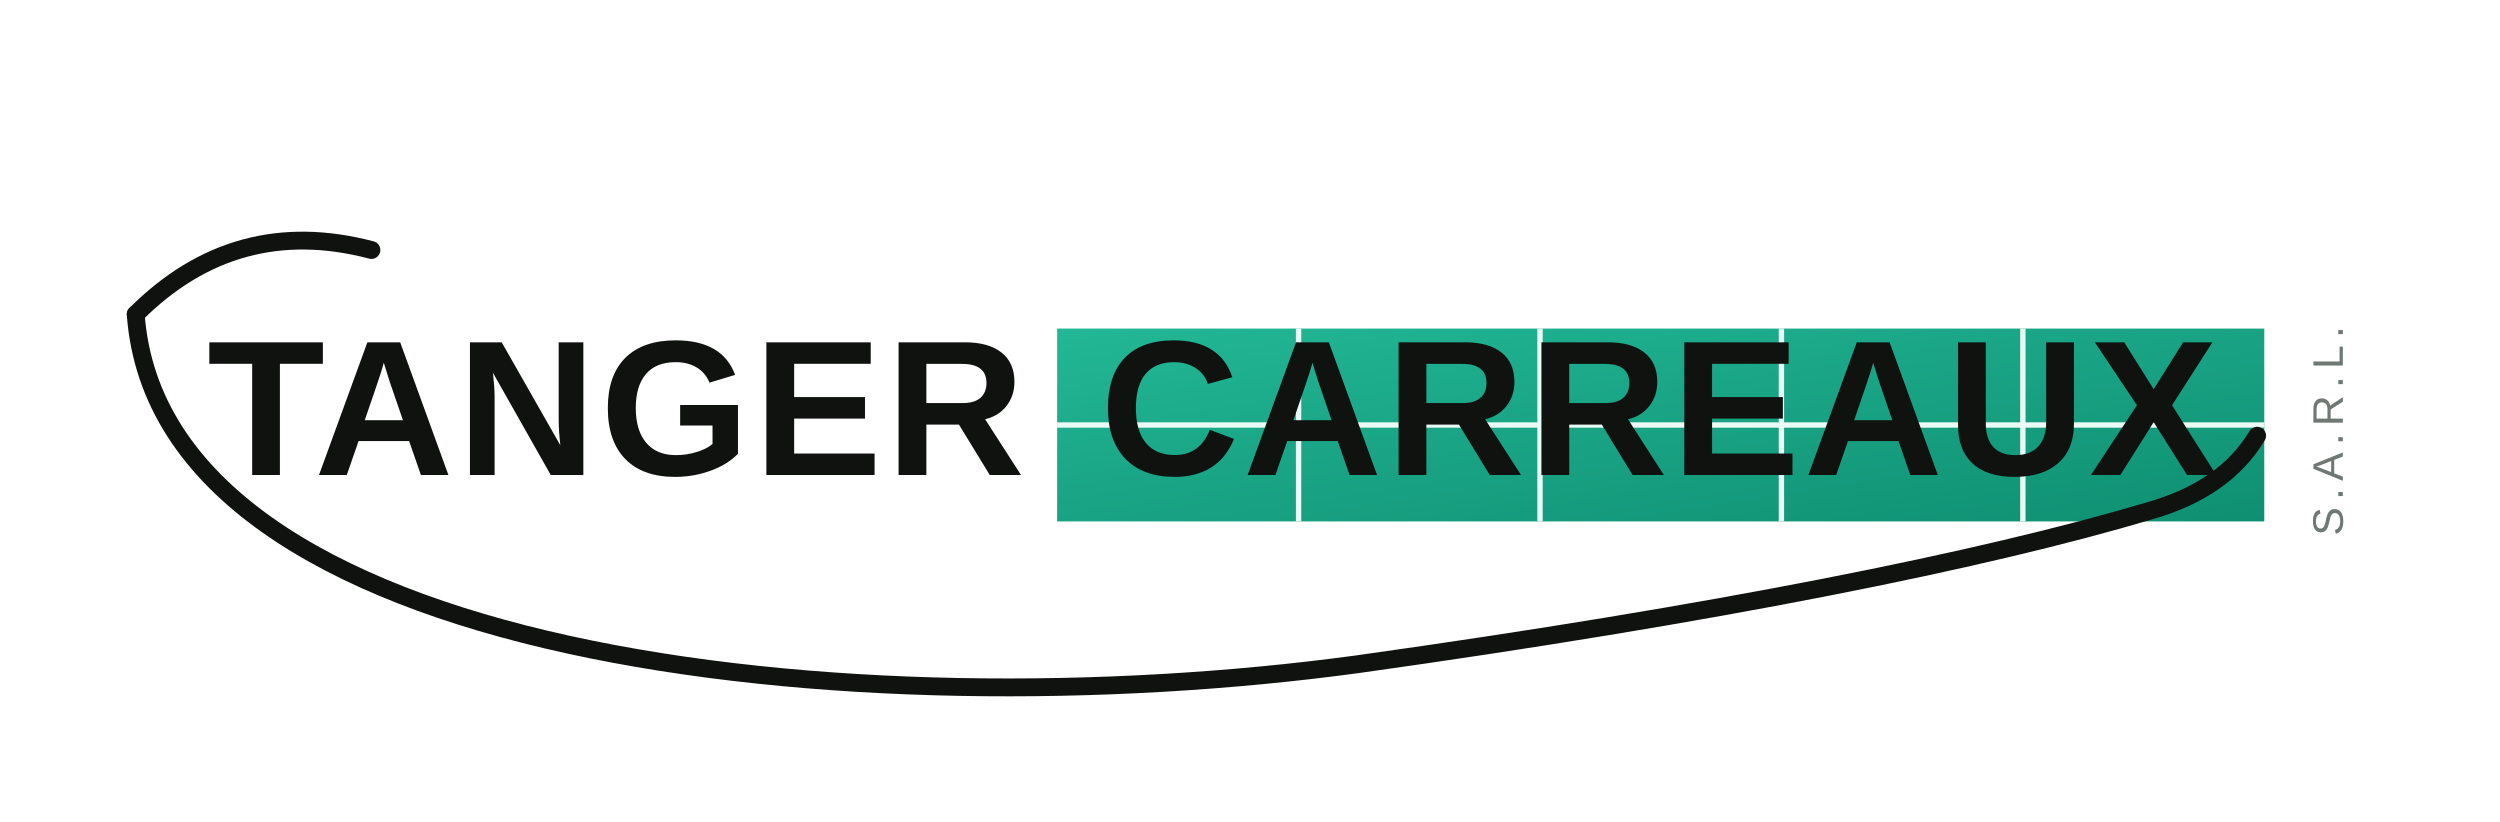
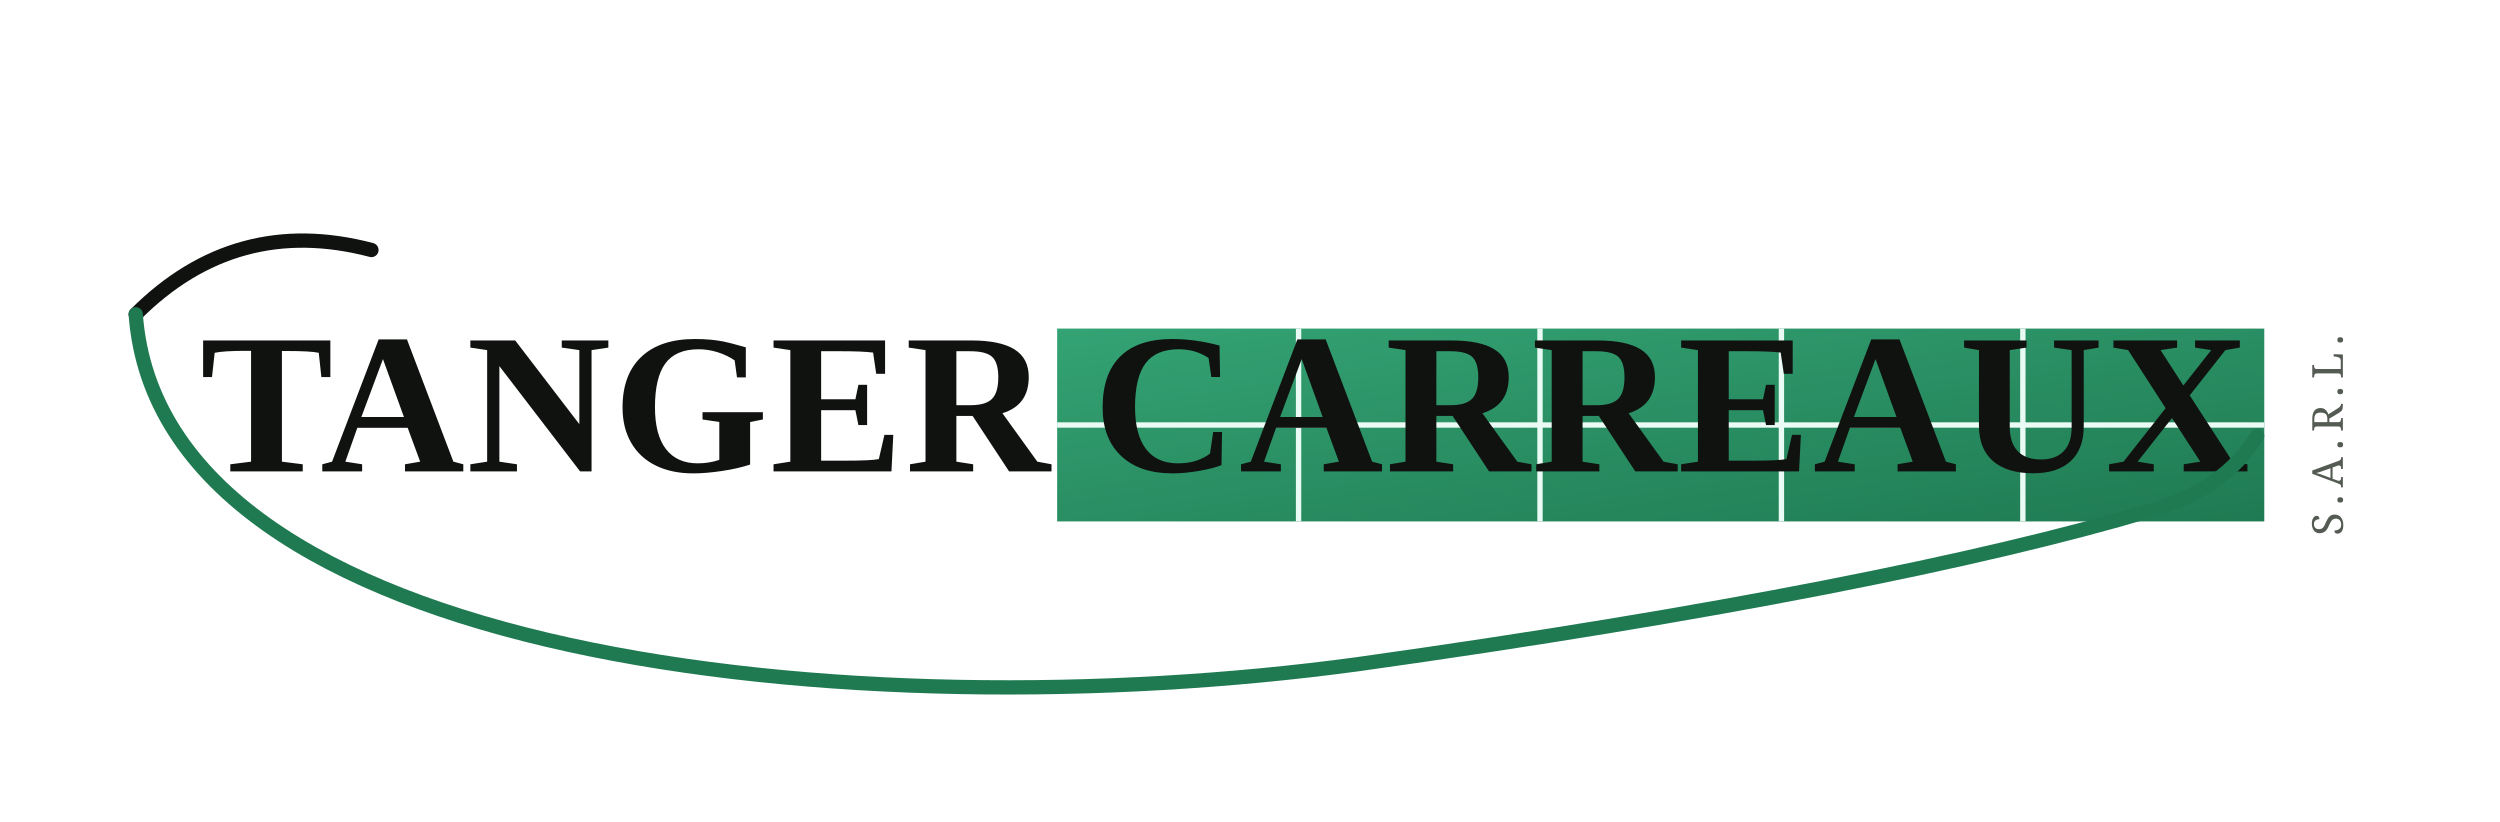
<svg xmlns="http://www.w3.org/2000/svg" viewBox="0 0 700 230" role="img" aria-label="Tanger Carreaux">
  <defs>
    <linearGradient id="tc-green" x1="0" y1="0" x2="1" y2="1">
-       <stop offset="0" stop-color="#22b795" />
-       <stop offset="1" stop-color="#0f8f72" />
+       <stop offset="0" stop-color="#34a374" />
+       <stop offset="1" stop-color="#1f7a52" />
    </linearGradient>
  </defs>
  <g>
    <rect x="296" y="92" width="338" height="54" fill="url(#tc-green)" />
    <g stroke="#eafaf4" stroke-width="1.5">
      <line x1="363.6" y1="92" x2="363.6" y2="146" />
      <line x1="431.2" y1="92" x2="431.2" y2="146" />
      <line x1="498.8" y1="92" x2="498.8" y2="146" />
      <line x1="566.4" y1="92" x2="566.4" y2="146" />
      <line x1="296" y1="119" x2="634" y2="119" />
    </g>
  </g>
-   <path d="M 38,88 Q 66,60 104,70" fill="none" stroke="#101210" stroke-width="5" stroke-linecap="round" />
-   <text x="58" y="133" font-family="Arial, Helvetica, sans-serif" font-weight="700" font-size="54" letter-spacing="1" fill="#101210">TANGER</text>
-   <text x="308" y="133" font-family="Arial, Helvetica, sans-serif" font-weight="700" font-size="54" letter-spacing="1" fill="#101210">CARREAUX</text>
-   <path d="M 38,88 C 45,185 240,205 380,186 C 480,172 555,157 602,143 C 616,139 626,132 632,122" fill="none" stroke="#101210" stroke-width="5" stroke-linecap="round" />
-   <text x="656" y="150" font-family="Arial, Helvetica, sans-serif" font-size="12" letter-spacing="2" fill="#6f7873" transform="rotate(-90 656 150)">S.A.R.L.</text>
+   <path d="M 38,88 Q 66,60 104,70" fill="none" stroke="#101210" stroke-width="4" stroke-linecap="round" />
+   <text x="56" y="132" font-family="'Playfair Display', Georgia, 'Times New Roman', serif" font-weight="700" font-size="56" letter-spacing="0.5" fill="#101210">TANGER</text>
+   <text x="306" y="132" font-family="'Playfair Display', Georgia, 'Times New Roman', serif" font-weight="700" font-size="56" letter-spacing="0.5" fill="#101210">CARREAUX</text>
+   <path d="M 38,88 C 45,185 240,205 380,186 C 480,172 555,157 602,143 C 616,139 626,132 632,122" fill="none" stroke="#1f7a52" stroke-width="4" stroke-linecap="round" />
+   <text x="656" y="150" font-family="'Playfair Display', Georgia, serif" font-size="12" letter-spacing="2" fill="#545b53" transform="rotate(-90 656 150)">S.A.R.L.</text>
</svg>
